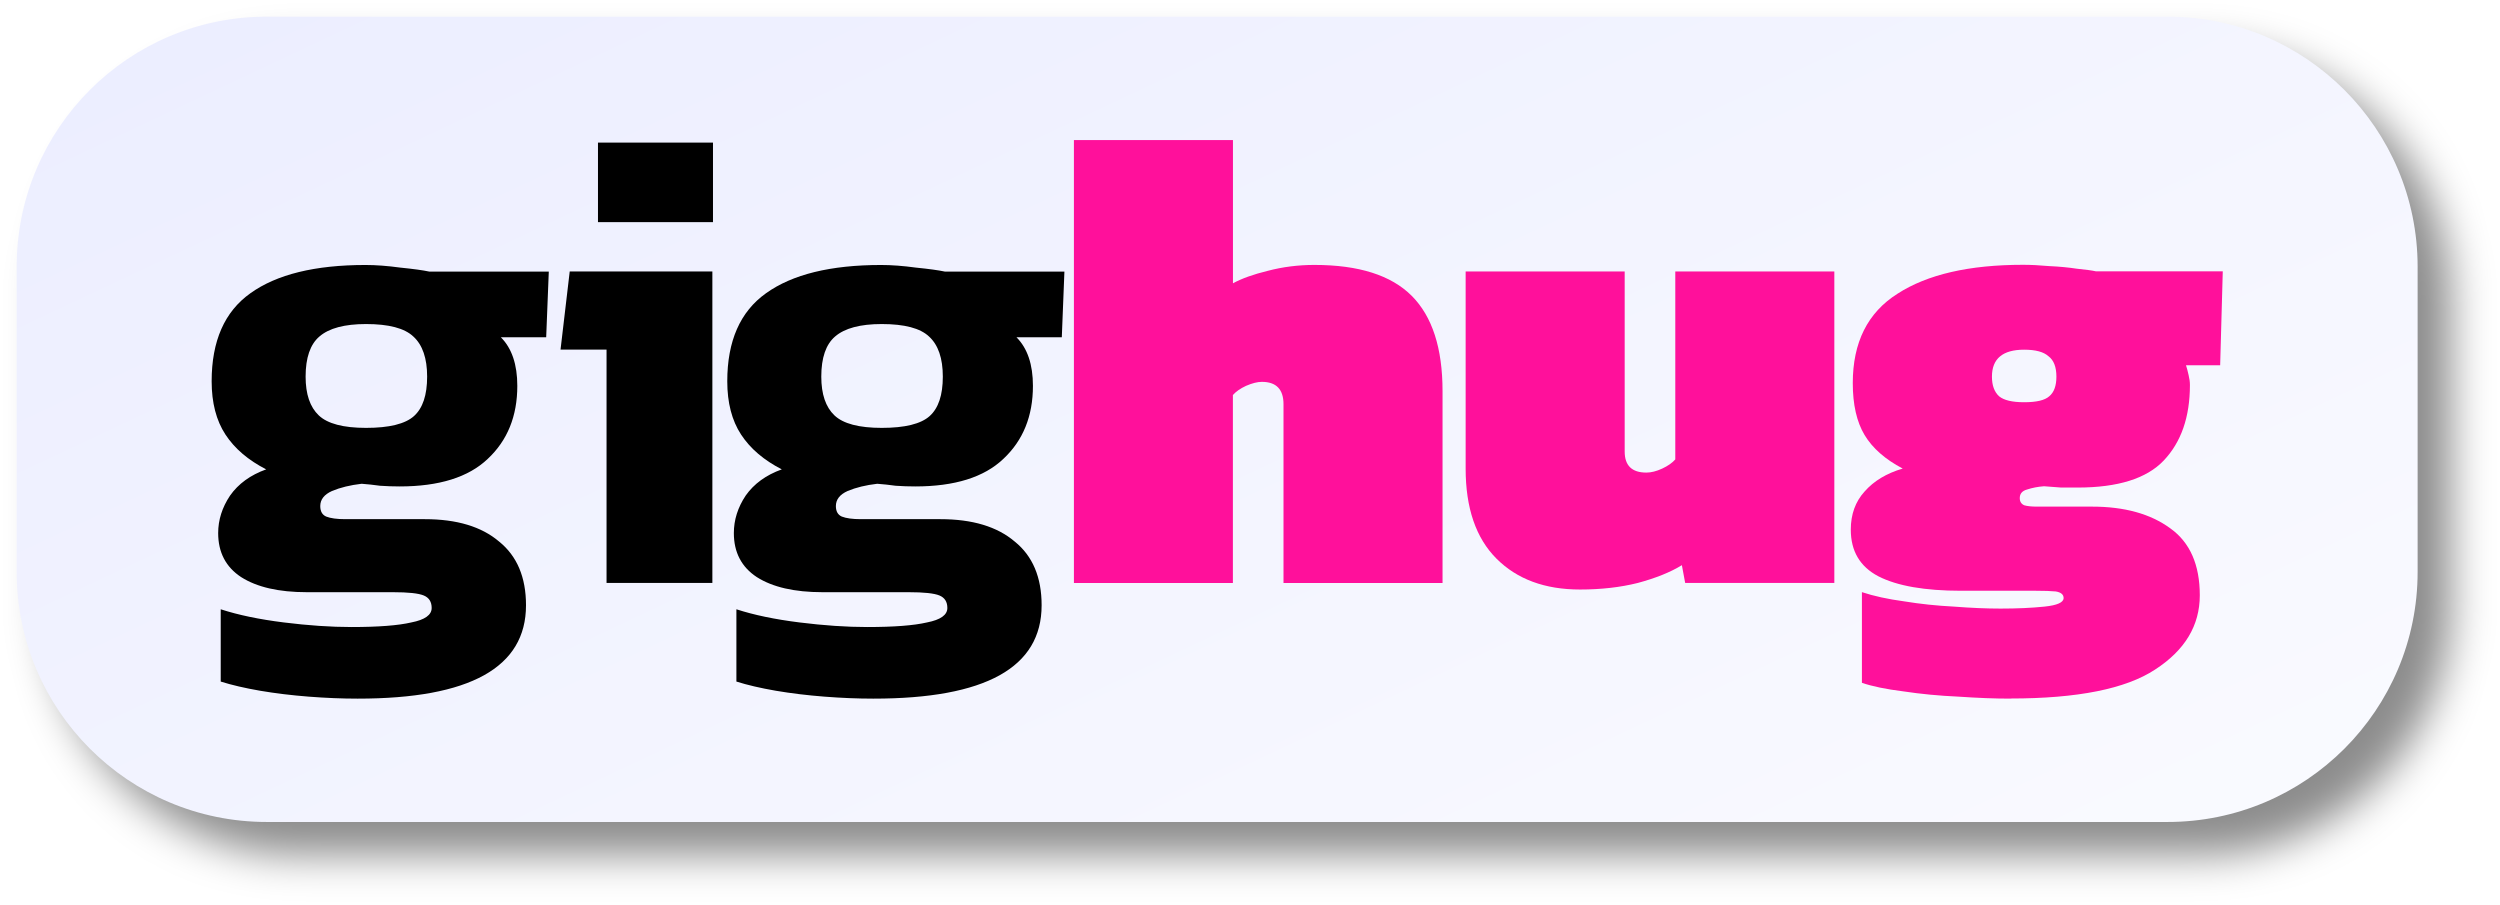
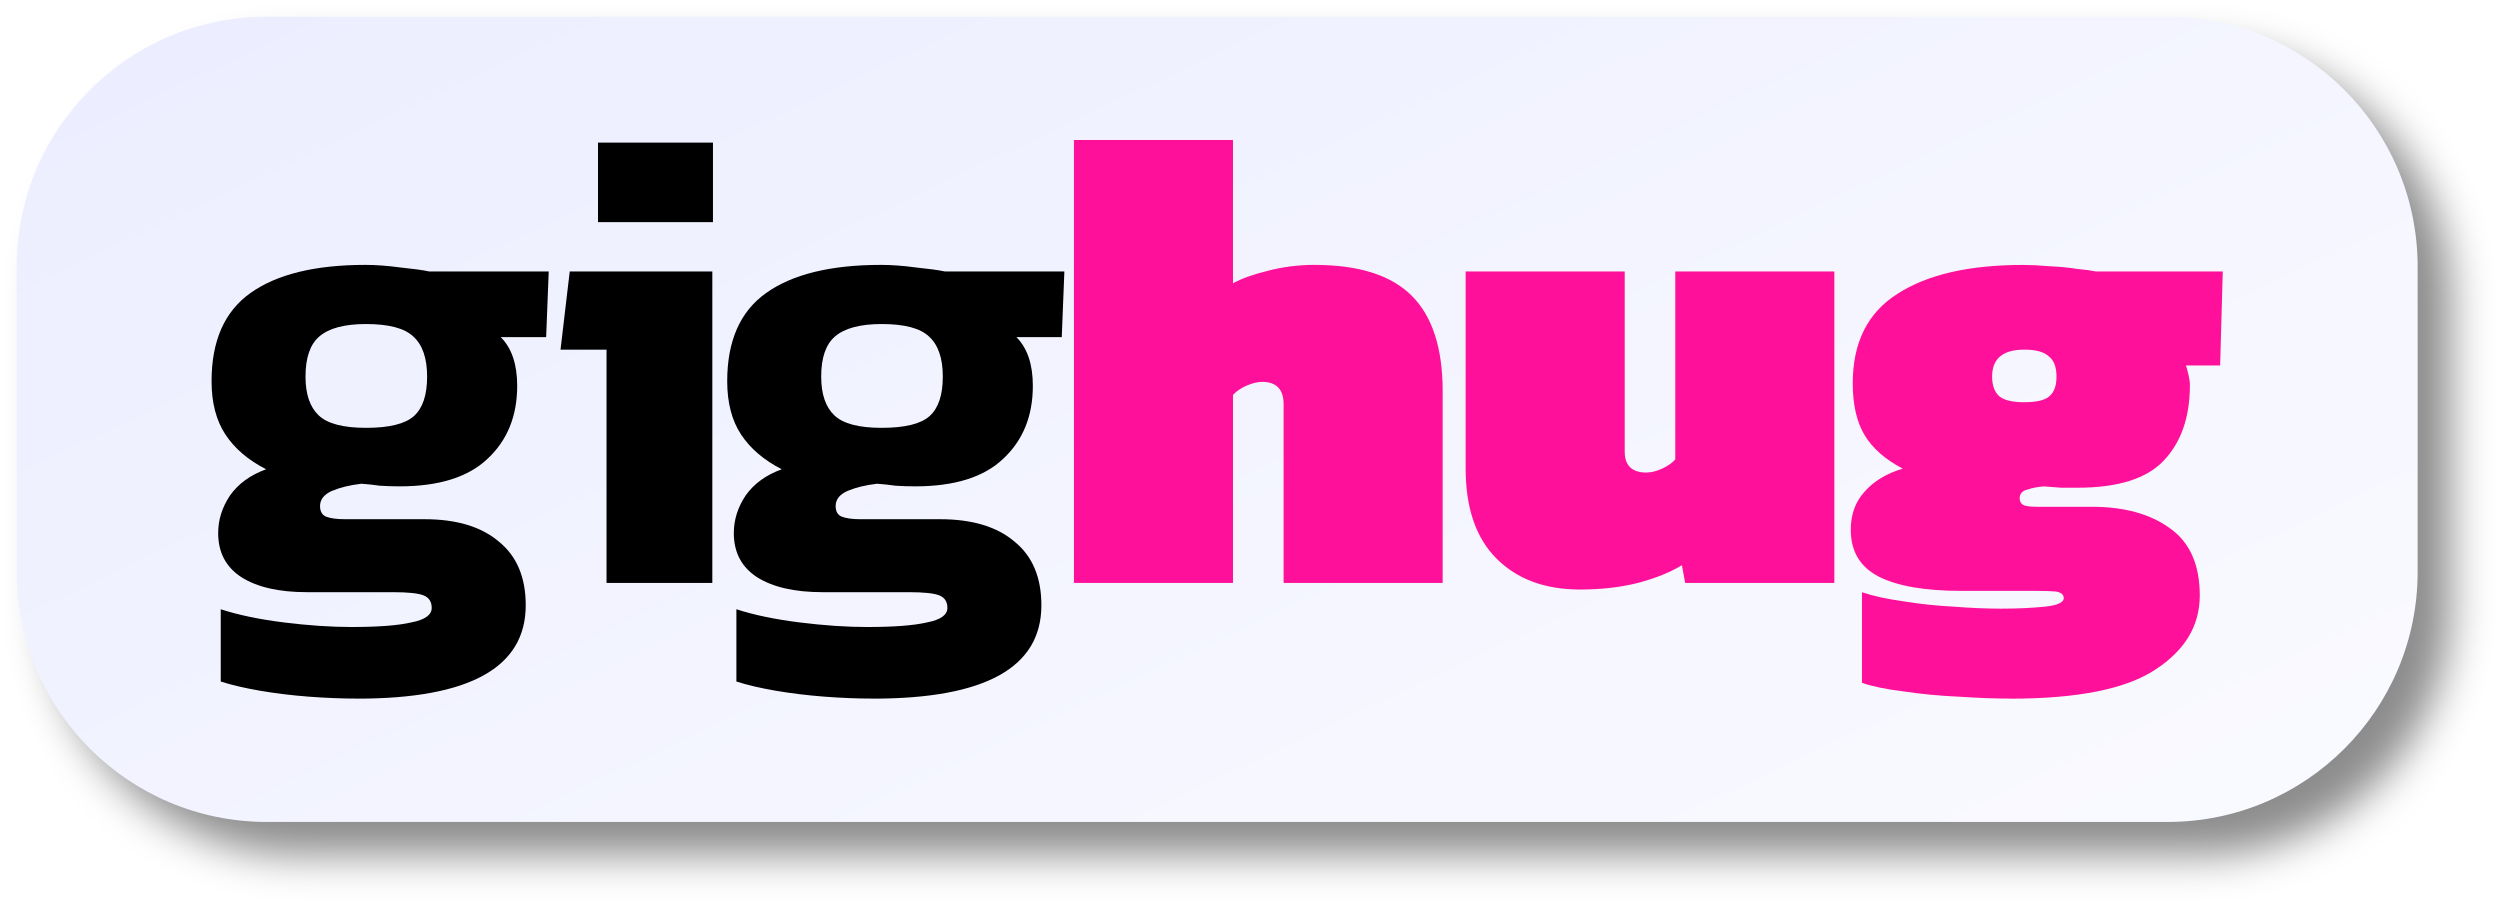
- <svg xmlns="http://www.w3.org/2000/svg" xmlns:xlink="http://www.w3.org/1999/xlink" width="58.281mm" height="21.083mm" viewBox="0 0 58.281 21.083" version="1.1" id="svg5">
-   <defs id="defs2">
-     <linearGradient id="linearGradient2785">
-       <stop style="stop-color:#ebedff;stop-opacity:1;" offset="0" id="stop2781" />
-       <stop style="stop-color:#ffffff;stop-opacity:1;" offset="1" id="stop2783" />
+ <svg xmlns="http://www.w3.org/2000/svg" xmlns:xlink="http://www.w3.org/1999/xlink" width="220.275" height="79.684" viewBox="0 0 58.281 21.083">
+   <defs>
+     <linearGradient id="a">
+       <stop offset="0" style="stop-color:#ebedff;stop-opacity:1" />
+       <stop offset="1" style="stop-color:#fff;stop-opacity:1" />
    </linearGradient>
-     <linearGradient xlink:href="#linearGradient2785" id="linearGradient2787" x1="51.308" y1="17.438" x2="67.498" y2="51.832" gradientUnits="userSpaceOnUse" gradientTransform="matrix(1.447709,0,0,1.447709,-6.507142,-12.20378)" />
-     <filter style="color-interpolation-filters:sRGB" id="filter3533" x="-0.021" y="-0.061" width="1.041" height="1.123">
-       <feGaussianBlur stdDeviation="0.332" id="feGaussianBlur3535" />
+     <linearGradient xlink:href="#a" id="c" x1="51.308" x2="67.498" y1="17.438" y2="51.832" gradientTransform="matrix(1.4477 0 0 1.4477 -6.507 -12.204)" gradientUnits="userSpaceOnUse" />
+     <filter id="b" width="1.041" height="1.123" x="-.021" y="-.061" style="color-interpolation-filters:sRGB">
+       <feGaussianBlur stdDeviation=".332" />
    </filter>
  </defs>
-   <g id="layer1" transform="translate(-49.42637,-22.27374)">
-     <rect style="mix-blend-mode:normal;fill:#000000;fill-opacity:0.453;stroke-width:0.265;filter:url(#filter3533)" id="rect3531" width="38.663" height="12.968" x="50.224" y="23.071" ry="4.027" transform="matrix(1.447709,0,0,1.447709,-22.12861,-9.972144)" />
-     <rect style="fill:url(#linearGradient2787);fill-opacity:1;stroke-width:0.383" id="rect1820" width="55.972" height="18.774" x="49.815" y="22.662" ry="5.83" />
-     <g id="g2803" transform="matrix(1.447709,0,0,1.447709,-6.599684,-11.91377)">
-       <g aria-label="hug" id="text167-1" style="font-weight:900;font-size:10.583px;line-height:1.25;font-family:Kanit;-inkscape-font-specification:'Kanit Heavy';letter-spacing:-0.265px;word-spacing:0px;fill:#ff109b;stroke-width:0.265">
-         <path d="m 55.993,33.003 v -7.133 h 2.561 v 2.307 q 0.212,-0.116 0.561,-0.201 0.36,-0.095 0.751,-0.095 1.069,0 1.566,0.497 0.497,0.497 0.497,1.535 v 3.09 h -2.561 v -2.879 q 0,-0.36 -0.349,-0.36 -0.106,0 -0.254,0.064 -0.138,0.064 -0.212,0.148 v 3.027 z" id="path3647" />
-         <path d="m 64.142,33.108 q -0.847,0 -1.344,-0.497 -0.497,-0.497 -0.497,-1.45 v -3.175 h 2.561 v 2.9 q 0,0.339 0.349,0.339 0.116,0 0.254,-0.064 0.138,-0.064 0.212,-0.148 v -3.027 h 2.561 v 5.016 h -2.402 l -0.053,-0.286 q -0.275,0.169 -0.709,0.286 -0.423,0.106 -0.931,0.106 z" id="path3649" />
-         <path d="m 71.074,34.865 q -0.37,0 -0.836,-0.032 -0.466,-0.021 -0.889,-0.085 -0.423,-0.053 -0.667,-0.138 v -1.46 q 0.286,0.095 0.677,0.148 0.392,0.064 0.804,0.085 0.413,0.032 0.751,0.032 0.402,0 0.709,-0.032 0.307,-0.032 0.307,-0.138 0,-0.085 -0.127,-0.106 -0.116,-0.011 -0.317,-0.011 h -1.206 q -0.878,0 -1.333,-0.233 -0.444,-0.233 -0.444,-0.751 0,-0.37 0.222,-0.614 0.222,-0.254 0.614,-0.37 -0.423,-0.222 -0.614,-0.54 -0.19,-0.317 -0.19,-0.836 0,-0.984 0.72,-1.439 0.72,-0.466 2.021,-0.466 0.191,0 0.423,0.021 0.243,0.011 0.444,0.042 0.212,0.021 0.307,0.042 h 2.043 l -0.042,1.513 h -0.55 q 0.021,0.064 0.042,0.159 0.021,0.085 0.021,0.159 0,0.773 -0.423,1.217 -0.413,0.434 -1.386,0.434 -0.106,0 -0.265,0 -0.159,-0.011 -0.275,-0.021 -0.148,0.011 -0.275,0.053 -0.116,0.032 -0.116,0.138 0,0.085 0.074,0.116 0.074,0.021 0.201,0.021 h 0.889 q 0.783,0 1.259,0.349 0.476,0.339 0.476,1.079 0,0.73 -0.72,1.196 -0.709,0.466 -2.328,0.466 z m 0.222,-4.773 q 0.296,0 0.402,-0.095 0.116,-0.095 0.116,-0.317 0,-0.233 -0.127,-0.328 -0.116,-0.106 -0.392,-0.106 -0.519,0 -0.519,0.434 0,0.212 0.116,0.317 0.116,0.095 0.402,0.095 z" id="path3651" />
-       </g>
-       <g aria-label="gig" id="text113-8" style="font-weight:600;font-size:10.583px;line-height:1.25;font-family:Kanit;-inkscape-font-specification:'Kanit Semi-Bold';letter-spacing:0px;word-spacing:0px;stroke-width:0.265">
-         <path d="m 44.455,34.865 q -0.37,0 -0.783,-0.032 -0.413,-0.032 -0.783,-0.095 -0.37,-0.064 -0.635,-0.148 v -1.164 q 0.423,0.138 1.016,0.212 0.593,0.074 1.09,0.074 0.646,0 0.963,-0.074 0.328,-0.064 0.328,-0.233 0,-0.148 -0.127,-0.201 -0.127,-0.053 -0.497,-0.053 h -1.386 q -0.677,0 -1.058,-0.243 -0.37,-0.243 -0.37,-0.709 0,-0.317 0.191,-0.603 0.201,-0.286 0.582,-0.423 -0.434,-0.222 -0.656,-0.561 -0.222,-0.339 -0.222,-0.857 0,-0.974 0.624,-1.418 0.635,-0.455 1.852,-0.455 0.254,0 0.561,0.042 0.317,0.032 0.466,0.064 h 1.926 l -0.042,1.058 h -0.73 q 0.265,0.265 0.265,0.783 0,0.73 -0.476,1.175 -0.466,0.444 -1.418,0.444 -0.159,0 -0.317,-0.011 -0.148,-0.021 -0.296,-0.032 -0.275,0.032 -0.476,0.116 -0.19,0.085 -0.19,0.243 0,0.127 0.095,0.169 0.106,0.042 0.307,0.042 h 1.281 q 0.773,0 1.196,0.36 0.434,0.349 0.434,1.027 0,1.503 -2.709,1.503 z m 0.138,-4.36 q 0.561,0 0.773,-0.19 0.212,-0.19 0.212,-0.635 0,-0.444 -0.222,-0.646 -0.212,-0.201 -0.762,-0.201 -0.519,0 -0.751,0.201 -0.222,0.19 -0.222,0.646 0,0.423 0.212,0.624 0.212,0.201 0.762,0.201 z" id="path3640" />
-         <path d="m 48.329,27.192 v -1.281 h 1.852 v 1.281 z m 0.138,5.81 v -3.757 h -0.741 l 0.148,-1.259 h 2.297 v 5.016 z" id="path3642" />
-         <path d="m 52.759,34.865 q -0.37,0 -0.783,-0.032 -0.413,-0.032 -0.783,-0.095 -0.37,-0.064 -0.635,-0.148 v -1.164 q 0.423,0.138 1.016,0.212 0.593,0.074 1.09,0.074 0.646,0 0.963,-0.074 0.328,-0.064 0.328,-0.233 0,-0.148 -0.127,-0.201 -0.127,-0.053 -0.497,-0.053 h -1.386 q -0.677,0 -1.058,-0.243 -0.37,-0.243 -0.37,-0.709 0,-0.317 0.19,-0.603 0.201,-0.286 0.582,-0.423 -0.434,-0.222 -0.656,-0.561 -0.222,-0.339 -0.222,-0.857 0,-0.974 0.624,-1.418 0.635,-0.455 1.852,-0.455 0.254,0 0.561,0.042 0.317,0.032 0.466,0.064 h 1.926 l -0.042,1.058 h -0.73 q 0.265,0.265 0.265,0.783 0,0.73 -0.476,1.175 -0.466,0.444 -1.418,0.444 -0.159,0 -0.317,-0.011 -0.148,-0.021 -0.296,-0.032 -0.275,0.032 -0.476,0.116 -0.19,0.085 -0.19,0.243 0,0.127 0.095,0.169 0.106,0.042 0.307,0.042 h 1.281 q 0.773,0 1.196,0.36 0.434,0.349 0.434,1.027 0,1.503 -2.709,1.503 z m 0.138,-4.36 q 0.561,0 0.773,-0.19 0.212,-0.19 0.212,-0.635 0,-0.444 -0.222,-0.646 -0.212,-0.201 -0.762,-0.201 -0.519,0 -0.751,0.201 -0.222,0.19 -0.222,0.646 0,0.423 0.212,0.624 0.212,0.201 0.762,0.201 z" id="path3644" />
-       </g>
-     </g>
+   <g transform="translate(-49.426 -22.274)">
+     <rect width="38.663" height="12.968" x="50.224" y="23.071" ry="4.027" style="mix-blend-mode:normal;fill:#000;fill-opacity:.453;stroke-width:.265;filter:url(#b)" transform="matrix(1.4477 0 0 1.4477 -22.129 -9.972)" />
+     <rect width="55.972" height="18.774" x="49.815" y="22.662" ry="5.83" style="fill:url(#c);fill-opacity:1;stroke-width:.383" />
+     <path d="M74.462 35.864V25.538h3.708v3.34q.307-.169.812-.291.521-.138 1.088-.138 1.547 0 2.268.72.72.72.72 2.221v4.474H79.35v-4.167q0-.521-.506-.521-.153 0-.367.092-.2.092-.307.214v4.382zM86.26 36.017q-1.226 0-1.946-.72t-.72-2.099v-4.596h3.708V32.8q0 .49.505.49.169 0 .368-.092.2-.092.306-.214v-4.382h3.708v7.262h-3.478l-.076-.413q-.399.245-1.027.413-.613.153-1.348.153zM96.295 38.56q-.536 0-1.21-.045-.674-.03-1.287-.123-.613-.076-.965-.199V36.08q.413.138.98.214.567.092 1.165.123.597.046 1.088.046.582 0 1.026-.046.445-.046.445-.2 0-.122-.184-.153-.169-.015-.46-.015h-1.747q-1.271 0-1.93-.337-.644-.337-.644-1.088 0-.536.322-.888.322-.368.889-.537-.613-.321-.889-.781t-.276-1.21q0-1.425 1.042-2.084 1.042-.674 2.927-.674.275 0 .612.03.353.016.644.062.306.03.444.06h2.957l-.061 2.192h-.797q.031.092.062.23.03.122.03.23 0 1.118-.613 1.761-.597.629-2.007.629h-.383q-.23-.016-.398-.031-.215.015-.399.077-.168.046-.168.199 0 .122.107.168.107.031.291.031h1.287q1.134 0 1.824.506.689.49.689 1.562 0 1.058-1.042 1.732-1.026.674-3.37.674zm.322-6.91q.43 0 .582-.137.169-.138.169-.46 0-.337-.184-.475-.168-.153-.567-.153-.75 0-.75.628 0 .307.168.46.169.138.582.138z" style="fill:#ff109b" />
+     <path d="M57.759 38.56q-.536 0-1.134-.045-.597-.046-1.134-.138-.536-.092-.919-.215v-1.685q.613.2 1.47.307.859.107 1.579.107.935 0 1.394-.107.475-.092.475-.338 0-.214-.184-.29-.184-.077-.72-.077H56.58q-.98 0-1.532-.353-.536-.352-.536-1.026 0-.46.275-.874.292-.413.843-.612-.628-.322-.95-.812-.322-.49-.322-1.241 0-1.41.904-2.054.92-.658 2.682-.658.367 0 .812.06.46.047.674.093h2.788l-.06 1.532h-1.058q.383.383.383 1.134 0 1.057-.69 1.7-.674.644-2.053.644-.23 0-.46-.015-.214-.031-.428-.046-.399.046-.69.168-.275.123-.275.353 0 .183.137.245.154.061.445.061h1.854q1.118 0 1.731.521.628.506.628 1.486 0 2.176-3.922 2.176zm.199-6.312q.812 0 1.118-.275.307-.276.307-.92 0-.643-.322-.934-.306-.291-1.103-.291-.75 0-1.088.29-.322.276-.322.935 0 .613.307.904.306.291 1.103.291zM63.367 27.453v-1.854h2.68v1.854zm.199 8.411v-5.439h-1.073l.215-1.823h3.324v7.262zM69.78 38.56q-.536 0-1.133-.045-.598-.046-1.134-.138-.536-.092-.92-.215v-1.685q.614.2 1.472.307.858.107 1.578.107.934 0 1.394-.107.475-.092.475-.338 0-.214-.184-.29-.184-.077-.72-.077h-2.007q-.98 0-1.532-.353-.536-.352-.536-1.026 0-.46.275-.874.291-.413.843-.612-.628-.322-.95-.812-.322-.49-.322-1.241 0-1.41.904-2.054.92-.658 2.682-.658.367 0 .812.06.46.047.674.093h2.788l-.061 1.532h-1.057q.383.383.383 1.134 0 1.057-.69 1.7-.674.644-2.053.644-.23 0-.46-.015-.214-.031-.428-.046-.399.046-.69.168-.276.123-.276.353 0 .183.138.245.153.061.445.061h1.853q1.119 0 1.732.521.628.506.628 1.486 0 2.176-3.922 2.176zm.2-6.312q.812 0 1.118-.275.307-.276.307-.92 0-.643-.322-.934-.306-.291-1.103-.291-.75 0-1.088.29-.322.276-.322.935 0 .613.307.904.306.291 1.103.291z" />
  </g>
</svg>
